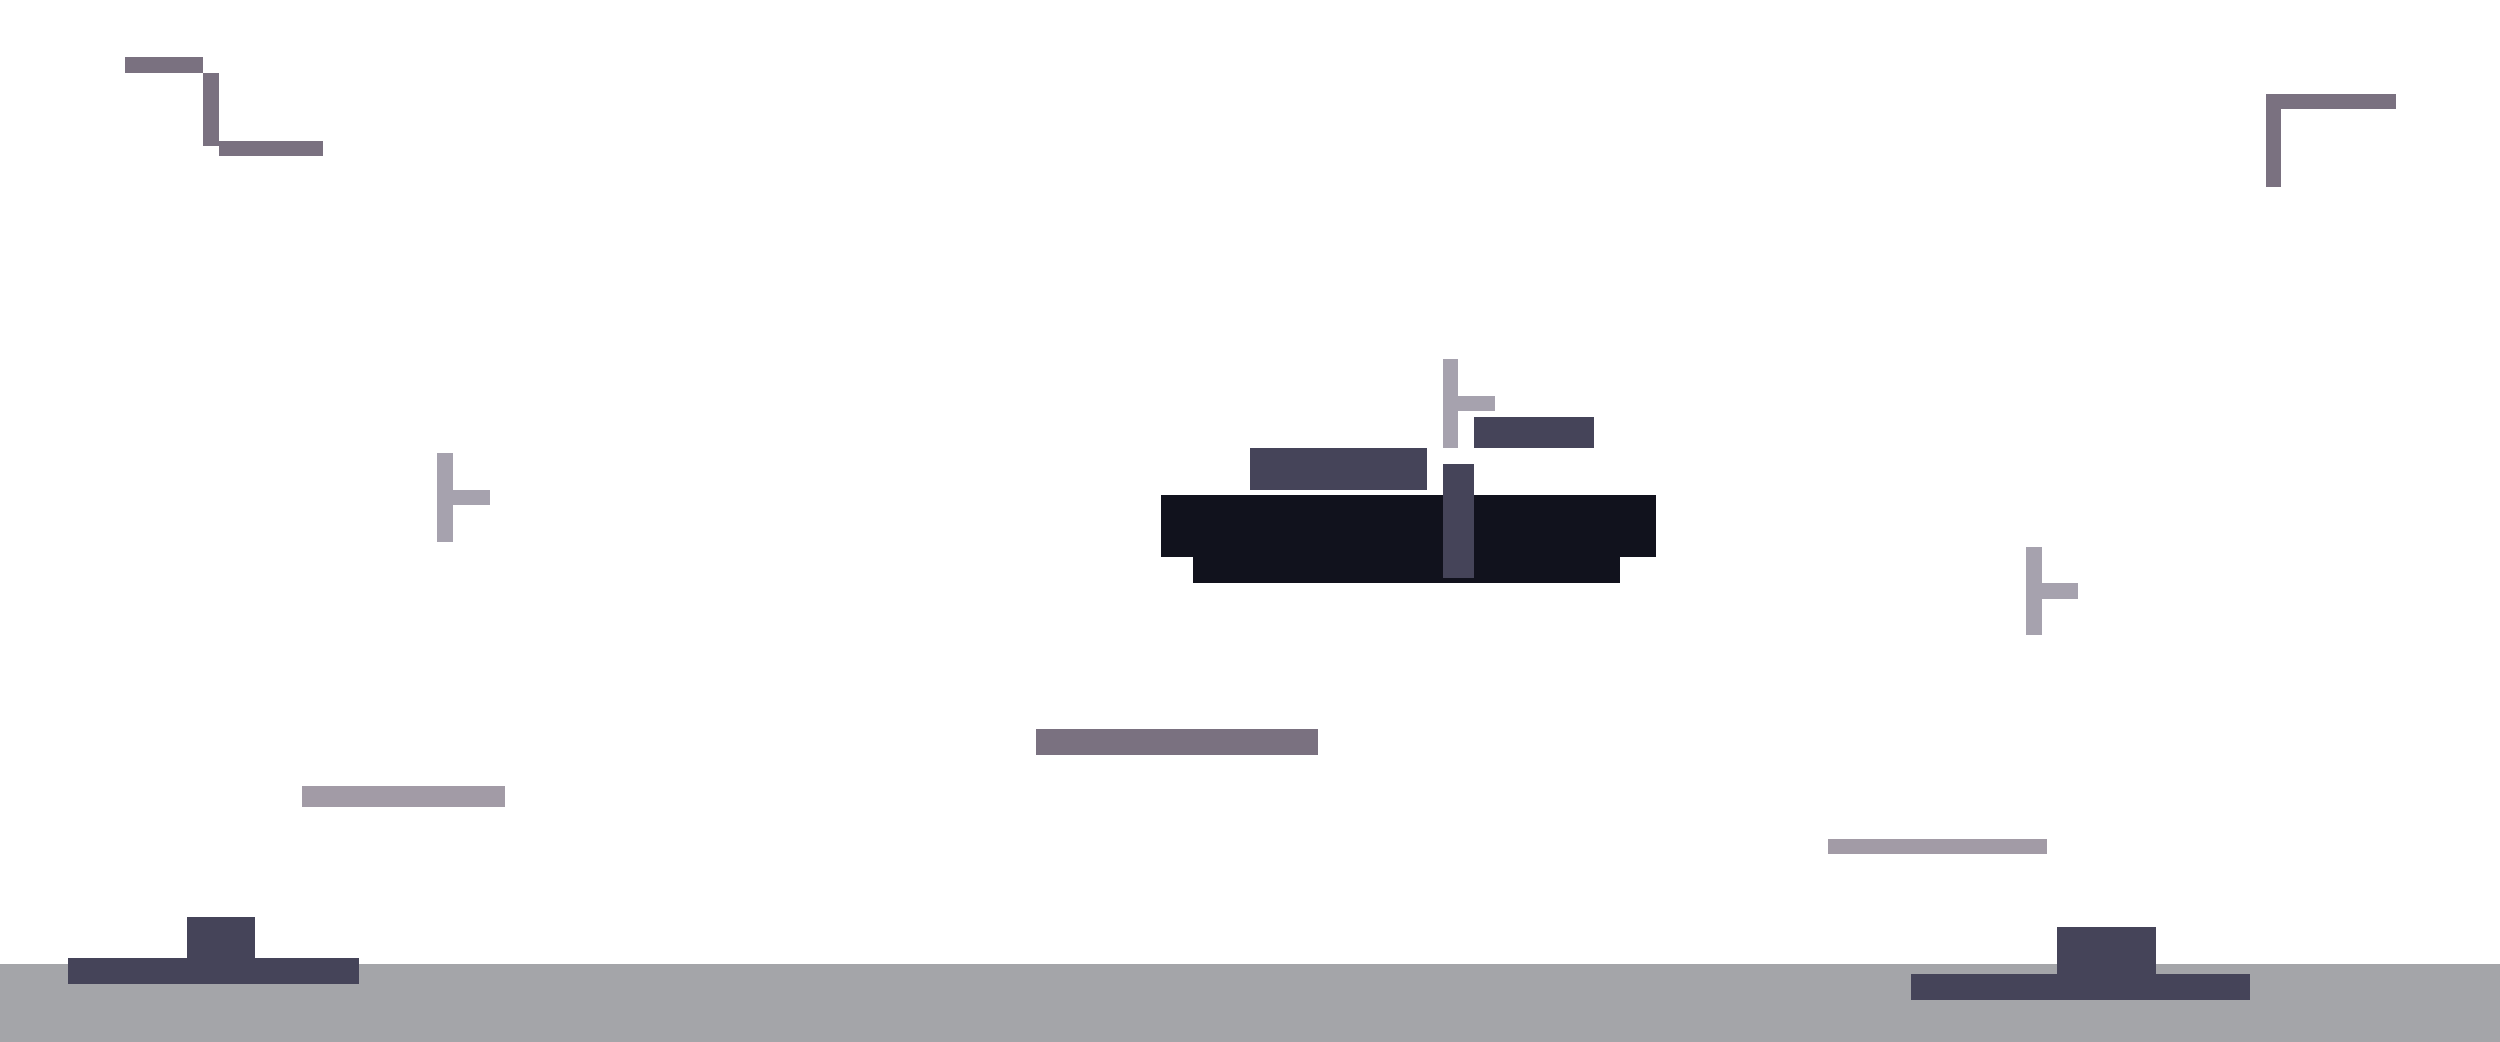
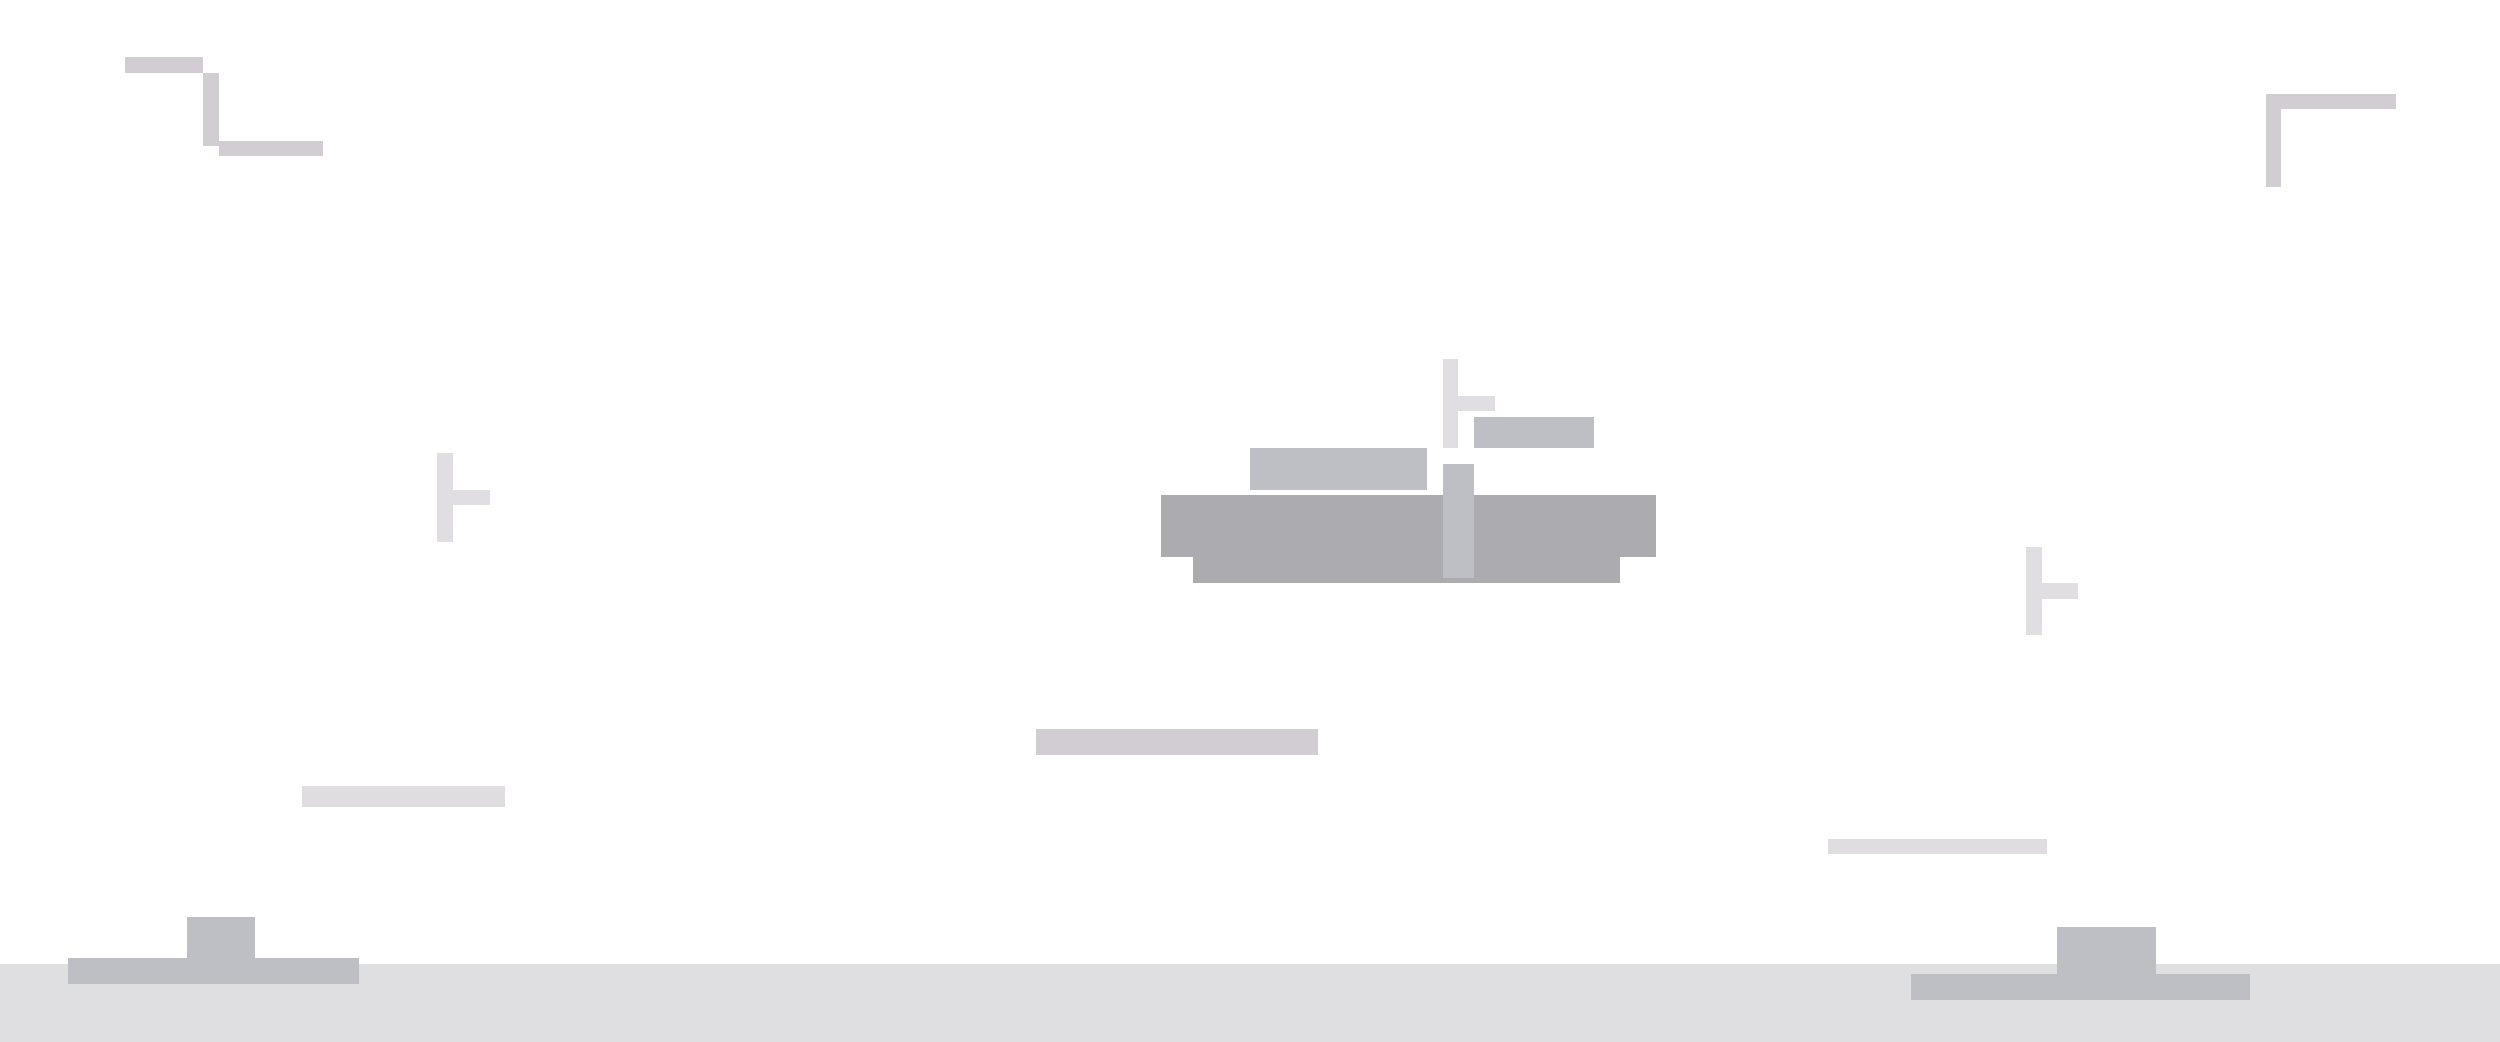
<svg xmlns="http://www.w3.org/2000/svg" viewBox="0 0 480 200" shape-rendering="crispEdges">
-   <rect x="0" y="185" width="480" height="15" fill="#11121d" opacity=".38" />
-   <path d="M13 184h23v-8h13v8h20v5H13zM367 187h28v-9h19v9h18v5h-65z" fill="#454459" />
-   <path d="M24 11h15v3H24zM39 14h3v14h-3zM42 27h20v3H42zM435 18h25v3h-25zM435 21h3v15h-3z" fill="#7a7180" />
-   <rect x="58" y="151" width="39" height="4" fill="#7a7180" opacity=".7" />
-   <rect x="351" y="161" width="42" height="3" fill="#7a7180" opacity=".7" />
-   <path d="M223 95h95v12h-95zM229 107h82v5h-82z" fill="#11121d" />
-   <path d="M240 86h34v8h-34zM283 80h23v6h-23zM277 89h6v22h-6z" fill="#454459" />
-   <rect x="199" y="140" width="54" height="5" fill="#7a7180" />
-   <path d="M84 87h3v7h7v3h-7v7h-3z" fill="#777082" opacity=".65" />
-   <path d="M389 105h3v7h7v3h-7v7h-3z" fill="#777082" opacity=".65" />
-   <path d="M277 69h3v7h7v3h-7v7h-3z" fill="#777082" opacity=".65" />
+   <g opacity=".35">
+     <rect x="0" y="185" width="480" height="15" fill="#11121d" opacity=".38" />
+     <path d="M13 184h23v-8h13v8h20v5H13zM367 187h28v-9h19v9h18v5h-65z" fill="#454459" />
+     <path d="M24 11h15v3H24zM39 14h3v14h-3zM42 27h20v3H42zM435 18h25v3h-25zM435 21h3v15h-3z" fill="#7a7180" />
+     <rect x="58" y="151" width="39" height="4" fill="#7a7180" opacity=".7" />
+     <rect x="351" y="161" width="42" height="3" fill="#7a7180" opacity=".7" />
+     <path d="M223 95h95v12h-95zM229 107h82v5h-82z" fill="#11121d" />
+     <path d="M240 86h34v8h-34zM283 80h23v6h-23zM277 89h6v22h-6z" fill="#454459" />
+     <rect x="199" y="140" width="54" height="5" fill="#7a7180" />
+     <path d="M84 87h3v7h7v3h-7v7h-3z" fill="#777082" opacity=".65" />
+     <path d="M389 105h3v7h7v3h-7v7h-3z" fill="#777082" opacity=".65" />
+     <path d="M277 69h3v7h7v3h-7v7h-3z" fill="#777082" opacity=".65" />
+   </g>
</svg>
